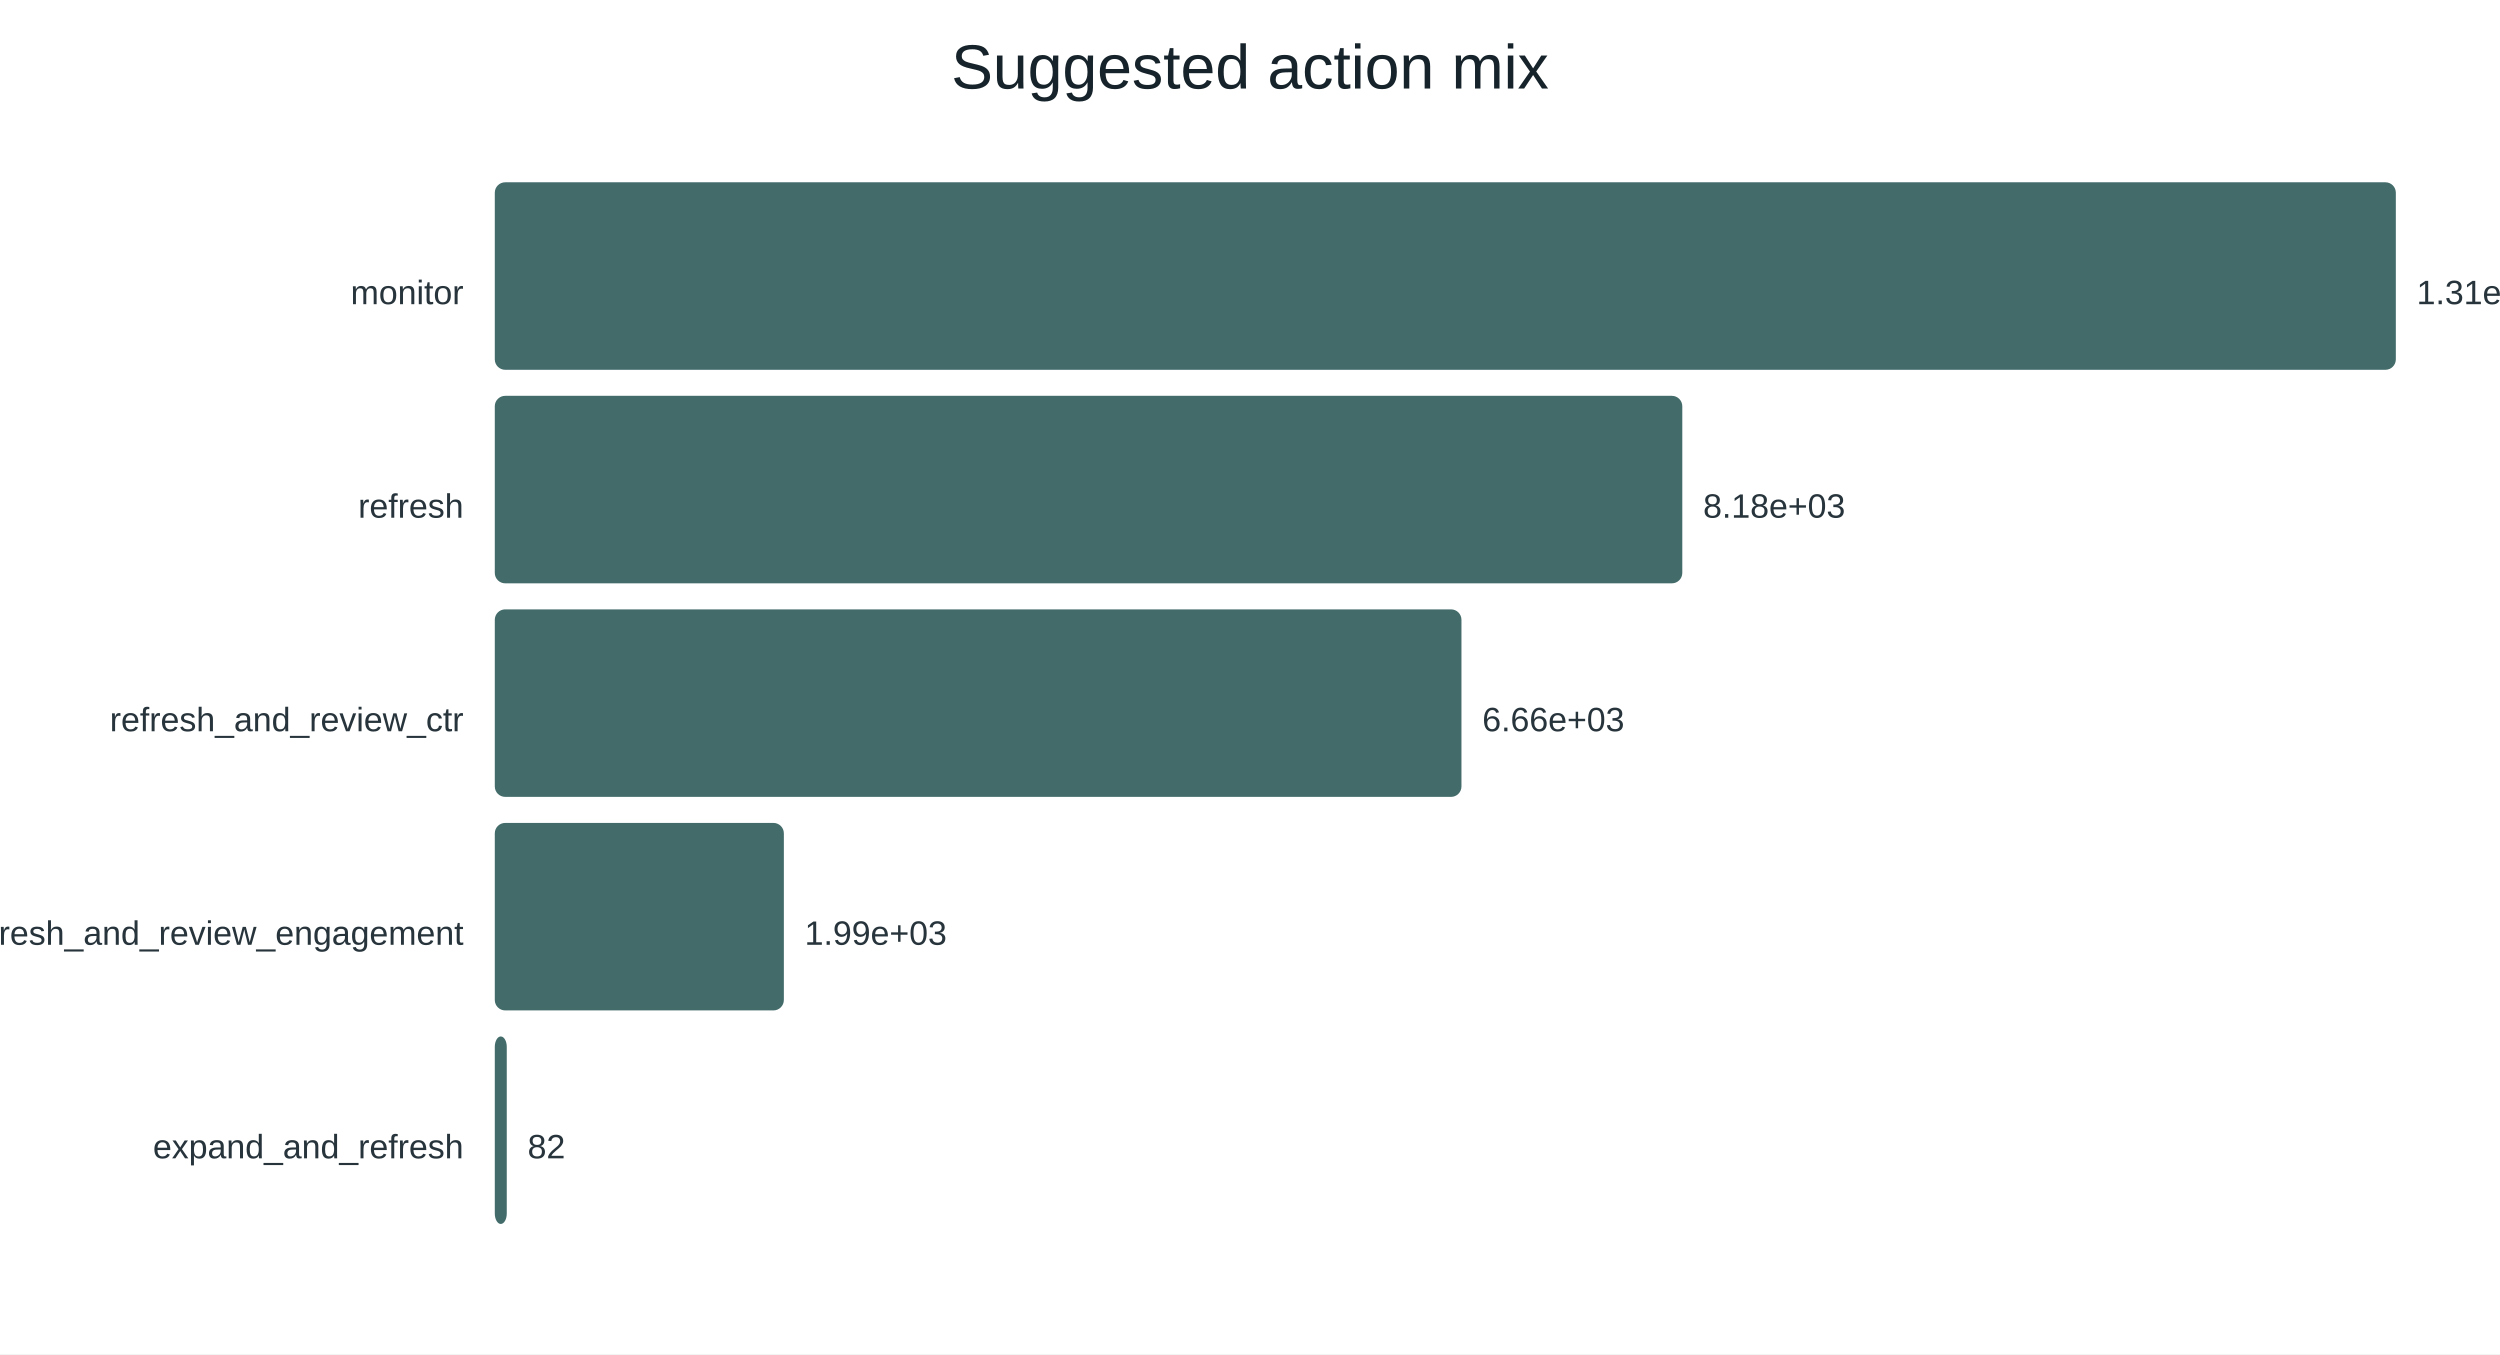
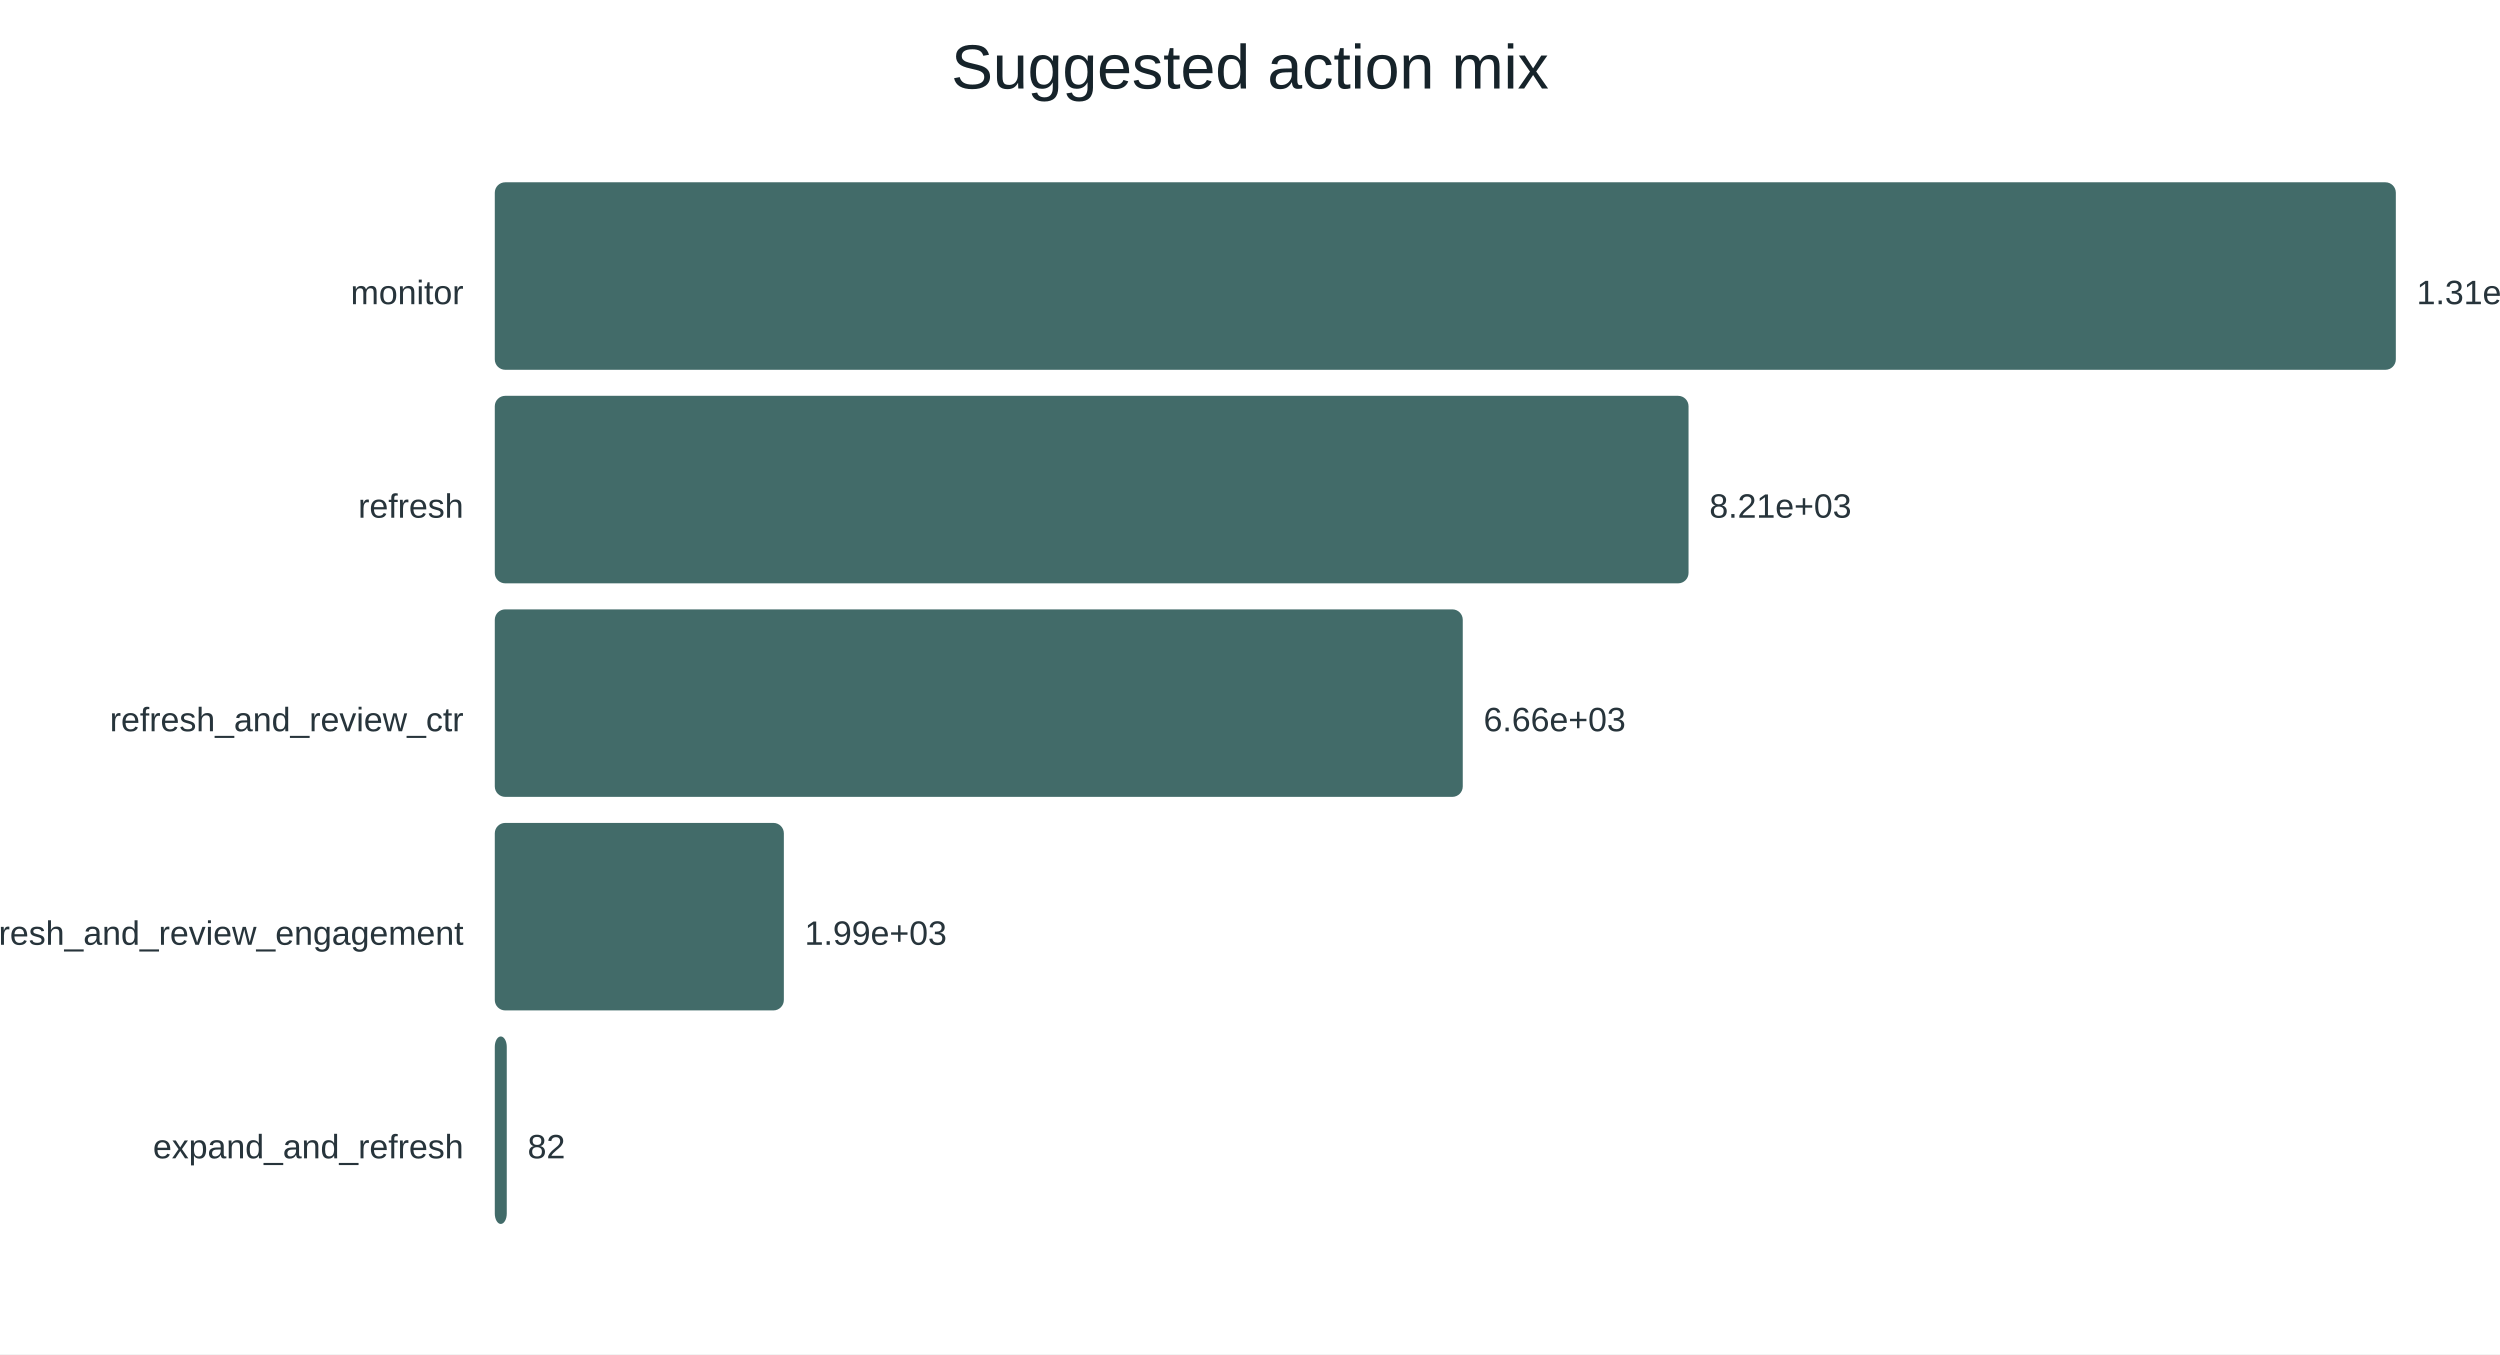
<svg xmlns="http://www.w3.org/2000/svg" width="960" height="520" viewBox="0 0 960 520">
  <rect width="100%" height="100%" fill="#ffffff" />
  <text x="480.0" y="34" text-anchor="middle" font-family="Arial" font-size="24" fill="#16232a">Suggested action mix</text>
  <text x="178" y="116.8" text-anchor="end" font-family="Arial" font-size="13" fill="#27343b">monitor</text>
  <rect x="190" y="70.0" width="730.0" height="72.0" fill="#426B69" rx="4" />
  <text x="928.0" y="116.8" font-family="Arial" font-size="13" fill="#27343b">1.31e+04</text>
  <text x="178" y="198.8" text-anchor="end" font-family="Arial" font-size="13" fill="#27343b">refresh</text>
-   <rect x="190" y="152.0" width="456.0" height="72.0" fill="#426B69" rx="4" />
-   <text x="654.0" y="198.8" font-family="Arial" font-size="13" fill="#27343b">8.18e+03</text>
+   <rect x="190" y="152.0" width="458.4" height="72.0" fill="#426B69" rx="4" />
+   <text x="656.4" y="198.8" font-family="Arial" font-size="13" fill="#27343b">8.21e+03</text>
  <text x="178" y="280.8" text-anchor="end" font-family="Arial" font-size="13" fill="#27343b">refresh_and_review_ctr</text>
-   <rect x="190" y="234.0" width="371.2" height="72.0" fill="#426B69" rx="4" />
-   <text x="569.2" y="280.8" font-family="Arial" font-size="13" fill="#27343b">6.66e+03</text>
+   <rect x="190" y="234.0" width="371.7" height="72.0" fill="#426B69" rx="4" />
+   <text x="569.7" y="280.8" font-family="Arial" font-size="13" fill="#27343b">6.66e+03</text>
  <text x="178" y="362.8" text-anchor="end" font-family="Arial" font-size="13" fill="#27343b">refresh_and_review_engagement</text>
  <rect x="190" y="316.0" width="111.0" height="72.0" fill="#426B69" rx="4" />
  <text x="309.0" y="362.8" font-family="Arial" font-size="13" fill="#27343b">1.99e+03</text>
  <text x="178" y="444.8" text-anchor="end" font-family="Arial" font-size="13" fill="#27343b">expand_and_refresh</text>
  <rect x="190" y="398.0" width="4.6" height="72.0" fill="#426B69" rx="4" />
  <text x="202.6" y="444.8" font-family="Arial" font-size="13" fill="#27343b">82</text>
</svg>
